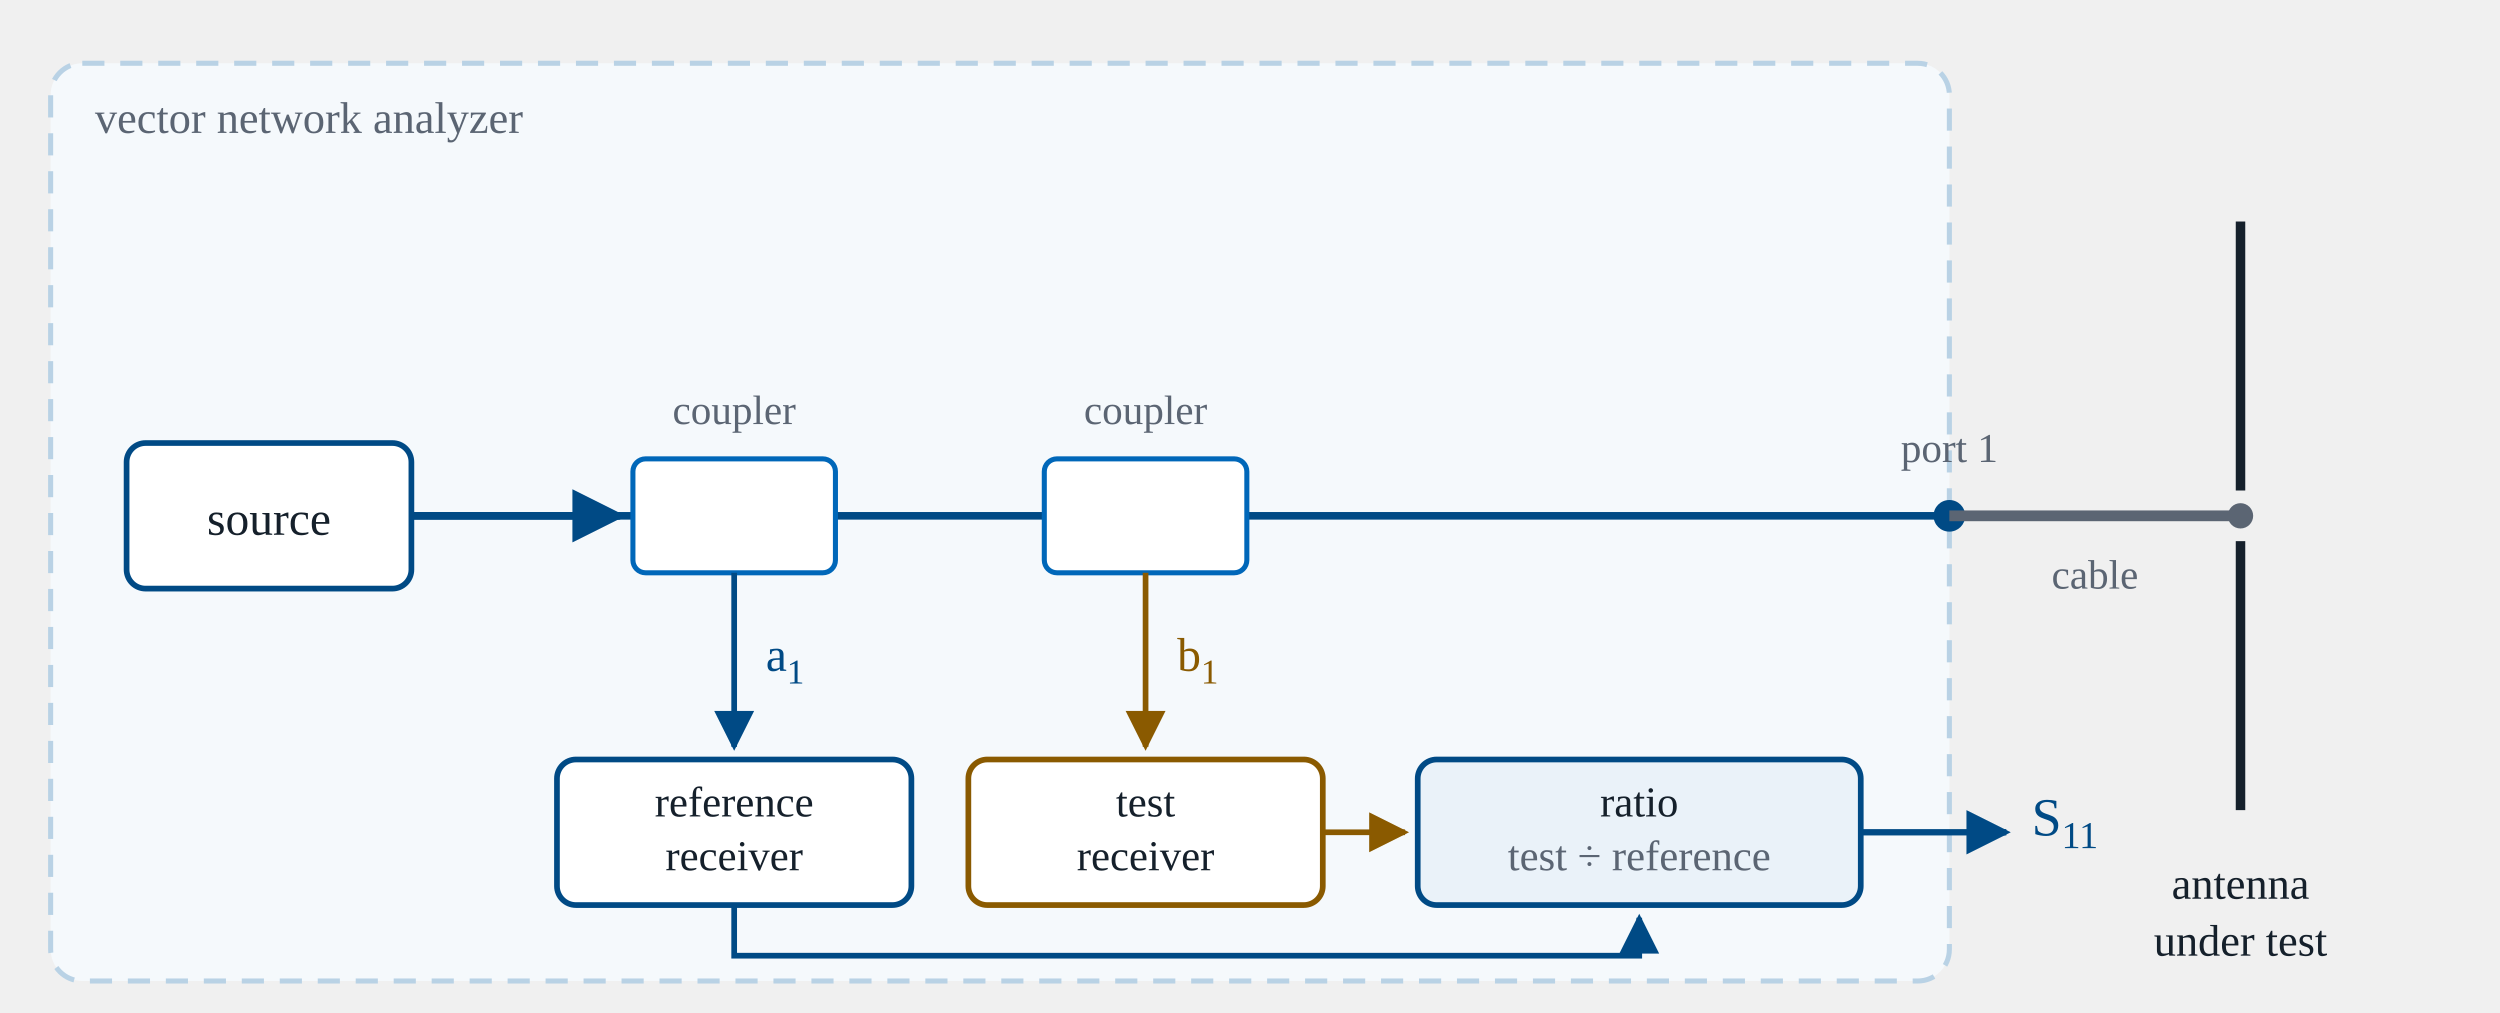
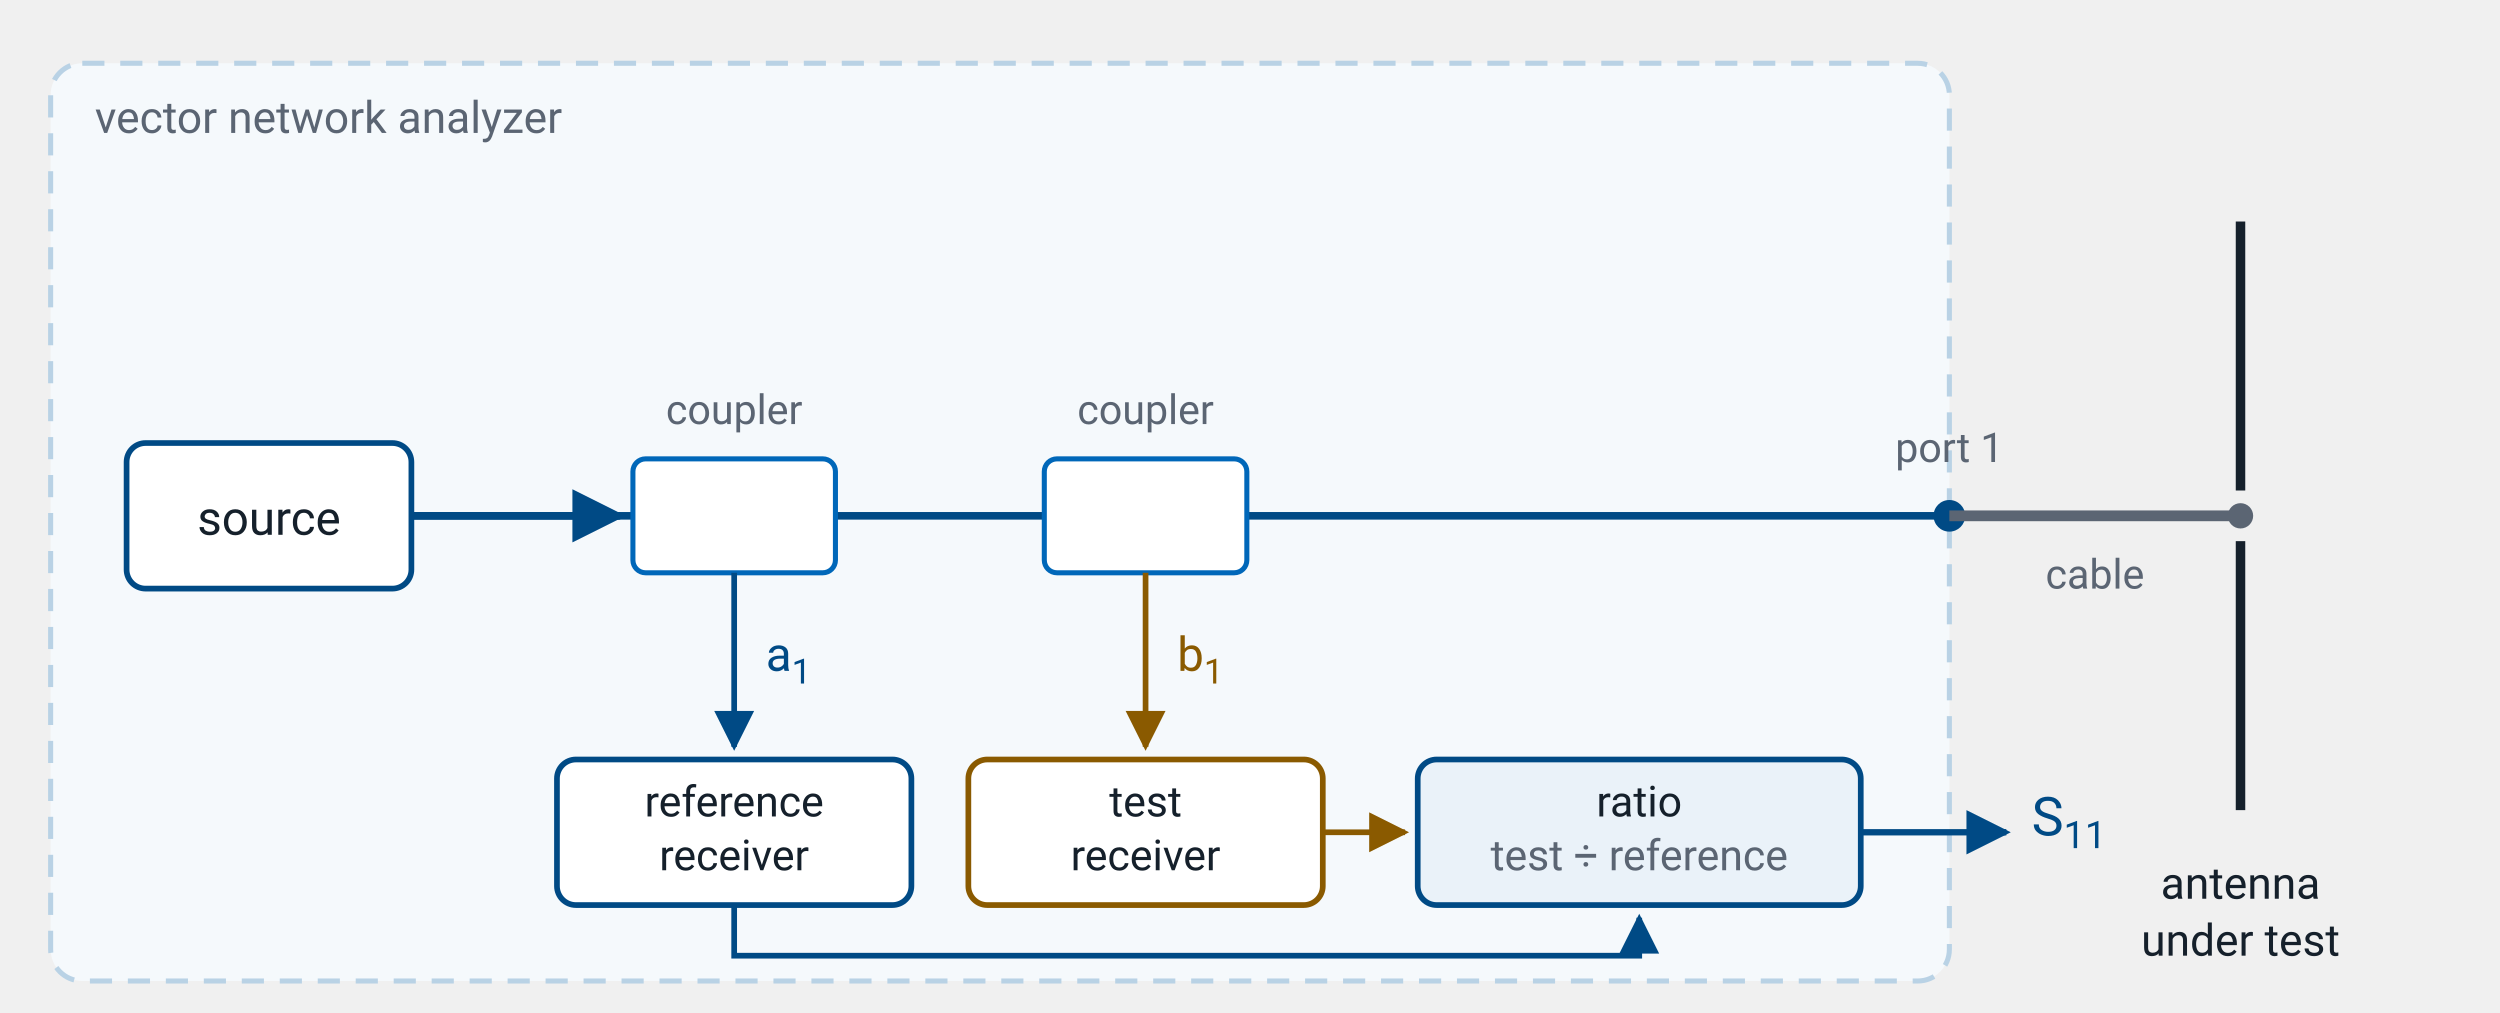
- <svg xmlns="http://www.w3.org/2000/svg" viewBox="0 0 790 320" role="img" aria-label="Block diagram of a one-port vector network analyzer: a source, two directional couplers feeding a reference receiver and a test receiver, and a ratio block whose output is S11, connected through a cable to the antenna under test.">
+ <svg xmlns="http://www.w3.org/2000/svg" font-family="'Source Sans Pro', 'Segoe UI', Roboto, Helvetica, Arial, sans-serif" viewBox="0 0 790 320" role="img" aria-label="Block diagram of a one-port vector network analyzer: a source, two directional couplers feeding a reference receiver and a test receiver, and a ratio block whose output is S11, connected through a cable to the antenna under test.">
  <defs>
    <marker id="l13a" viewBox="0 0 10 10" refX="9" refY="5" markerWidth="7" markerHeight="7" orient="auto-start-reverse">
      <path d="M 0 0 L 10 5 L 0 10 z" fill="#004a85" />
    </marker>
    <marker id="l13b" viewBox="0 0 10 10" refX="9" refY="5" markerWidth="7" markerHeight="7" orient="auto-start-reverse">
      <path d="M 0 0 L 10 5 L 0 10 z" fill="#8a5a00" />
    </marker>
  </defs>
  <rect x="16" y="20" width="600" height="290" rx="10" fill="#f5f9fc" stroke="#b9d2e5" stroke-width="1.6" stroke-dasharray="7 5" />
  <text x="30" y="42" font-size="14" fill="#5b6573">vector network analyzer</text>
  <rect x="40" y="140" width="90" height="46" rx="6" fill="#ffffff" stroke="#004a85" stroke-width="1.8" />
  <text x="85" y="169" font-size="15" fill="#15202b" text-anchor="middle">source</text>
  <line x1="130" y1="163" x2="616" y2="163" stroke="#004a85" stroke-width="2.4" />
  <line x1="130" y1="163" x2="196" y2="163" stroke="#004a85" stroke-width="2.4" marker-end="url(#l13a)" />
  <rect x="200" y="145" width="64" height="36" rx="4" fill="#ffffff" stroke="#0067b9" stroke-width="1.6" />
  <rect x="330" y="145" width="64" height="36" rx="4" fill="#ffffff" stroke="#0067b9" stroke-width="1.6" />
  <text x="232" y="134" font-size="13" fill="#5b6573" text-anchor="middle">coupler</text>
  <text x="362" y="134" font-size="13" fill="#5b6573" text-anchor="middle">coupler</text>
  <line x1="232" y1="181" x2="232" y2="236" stroke="#004a85" stroke-width="1.8" marker-end="url(#l13a)" />
  <line x1="362" y1="181" x2="362" y2="236" stroke="#8a5a00" stroke-width="1.8" marker-end="url(#l13b)" />
  <text x="242" y="212" font-size="15" fill="#004a85">a<tspan font-size="11" dy="4">1</tspan>
  </text>
  <text x="372" y="212" font-size="15" fill="#8a5a00">b<tspan font-size="11" dy="4">1</tspan>
  </text>
  <rect x="176" y="240" width="112" height="46" rx="6" fill="#ffffff" stroke="#004a85" stroke-width="1.8" />
  <text x="232" y="258" font-size="13.5" fill="#15202b" text-anchor="middle">reference</text>
  <text x="232" y="275" font-size="13.5" fill="#15202b" text-anchor="middle">receiver</text>
  <rect x="306" y="240" width="112" height="46" rx="6" fill="#ffffff" stroke="#8a5a00" stroke-width="1.8" />
  <text x="362" y="258" font-size="13.5" fill="#15202b" text-anchor="middle">test</text>
  <text x="362" y="275" font-size="13.5" fill="#15202b" text-anchor="middle">receiver</text>
  <rect x="448" y="240" width="140" height="46" rx="6" fill="#eaf2f9" stroke="#004a85" stroke-width="1.8" />
  <text x="518" y="258" font-size="13.5" fill="#15202b" text-anchor="middle">ratio</text>
  <text x="518" y="275" font-size="13.5" fill="#5b6573" text-anchor="middle">test ÷ reference</text>
  <line x1="418" y1="263" x2="444" y2="263" stroke="#8a5a00" stroke-width="1.8" marker-end="url(#l13b)" />
  <path d="M 232 286 L 232 302 L 518 302 L 518 290" fill="none" stroke="#004a85" stroke-width="1.8" marker-end="url(#l13a)" />
  <line x1="588" y1="263" x2="634" y2="263" stroke="#004a85" stroke-width="2" marker-end="url(#l13a)" />
  <text x="642" y="264" font-size="17" fill="#004a85">S<tspan font-size="12" dy="4">11</tspan>
  </text>
  <circle cx="616" cy="163" r="5" fill="#004a85" />
  <text x="616" y="146" font-size="13" fill="#5b6573" text-anchor="middle">port 1</text>
  <line x1="616" y1="163" x2="708" y2="163" stroke="#5b6573" stroke-width="3.4" />
  <text x="662" y="186" font-size="13" fill="#5b6573" text-anchor="middle">cable</text>
  <circle cx="708" cy="163" r="4" fill="#5b6573" />
  <line x1="708" y1="70" x2="708" y2="155" stroke="#15202b" stroke-width="3" />
  <line x1="708" y1="171" x2="708" y2="256" stroke="#15202b" stroke-width="3" />
  <text x="708" y="284" font-size="14" fill="#15202b" text-anchor="middle">antenna</text>
  <text x="708" y="302" font-size="14" fill="#15202b" text-anchor="middle">under test</text>
</svg>
